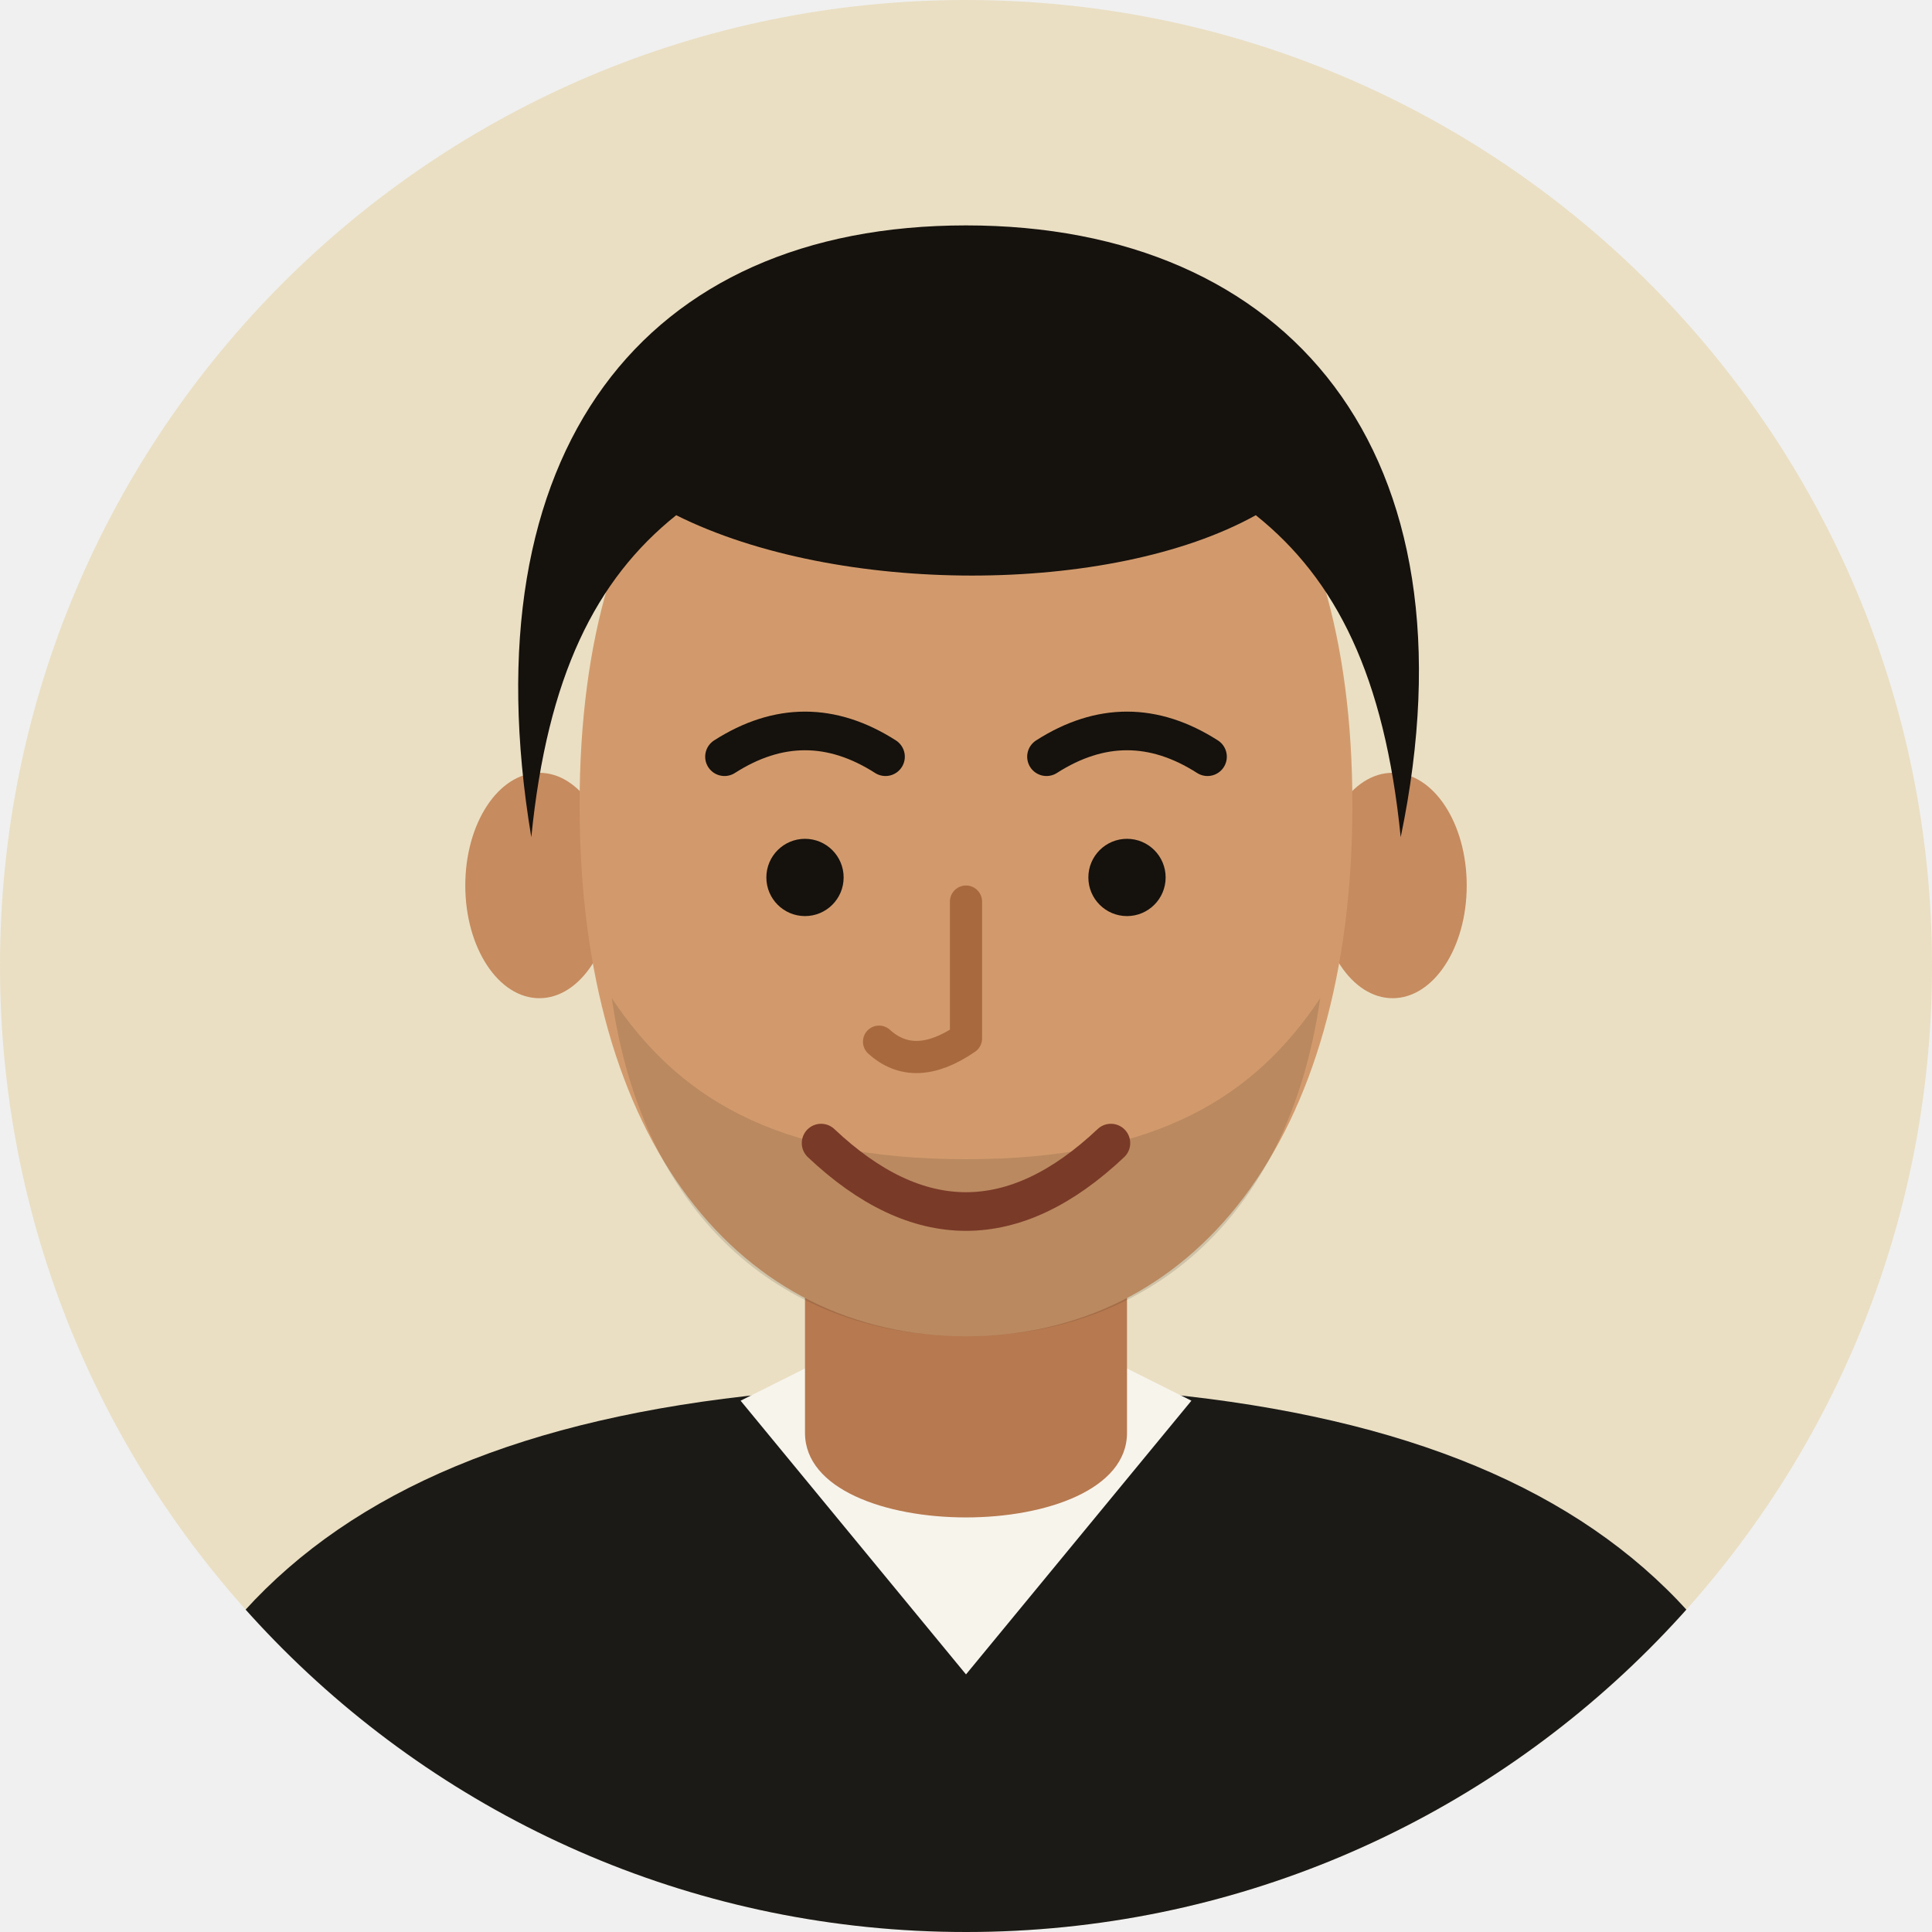
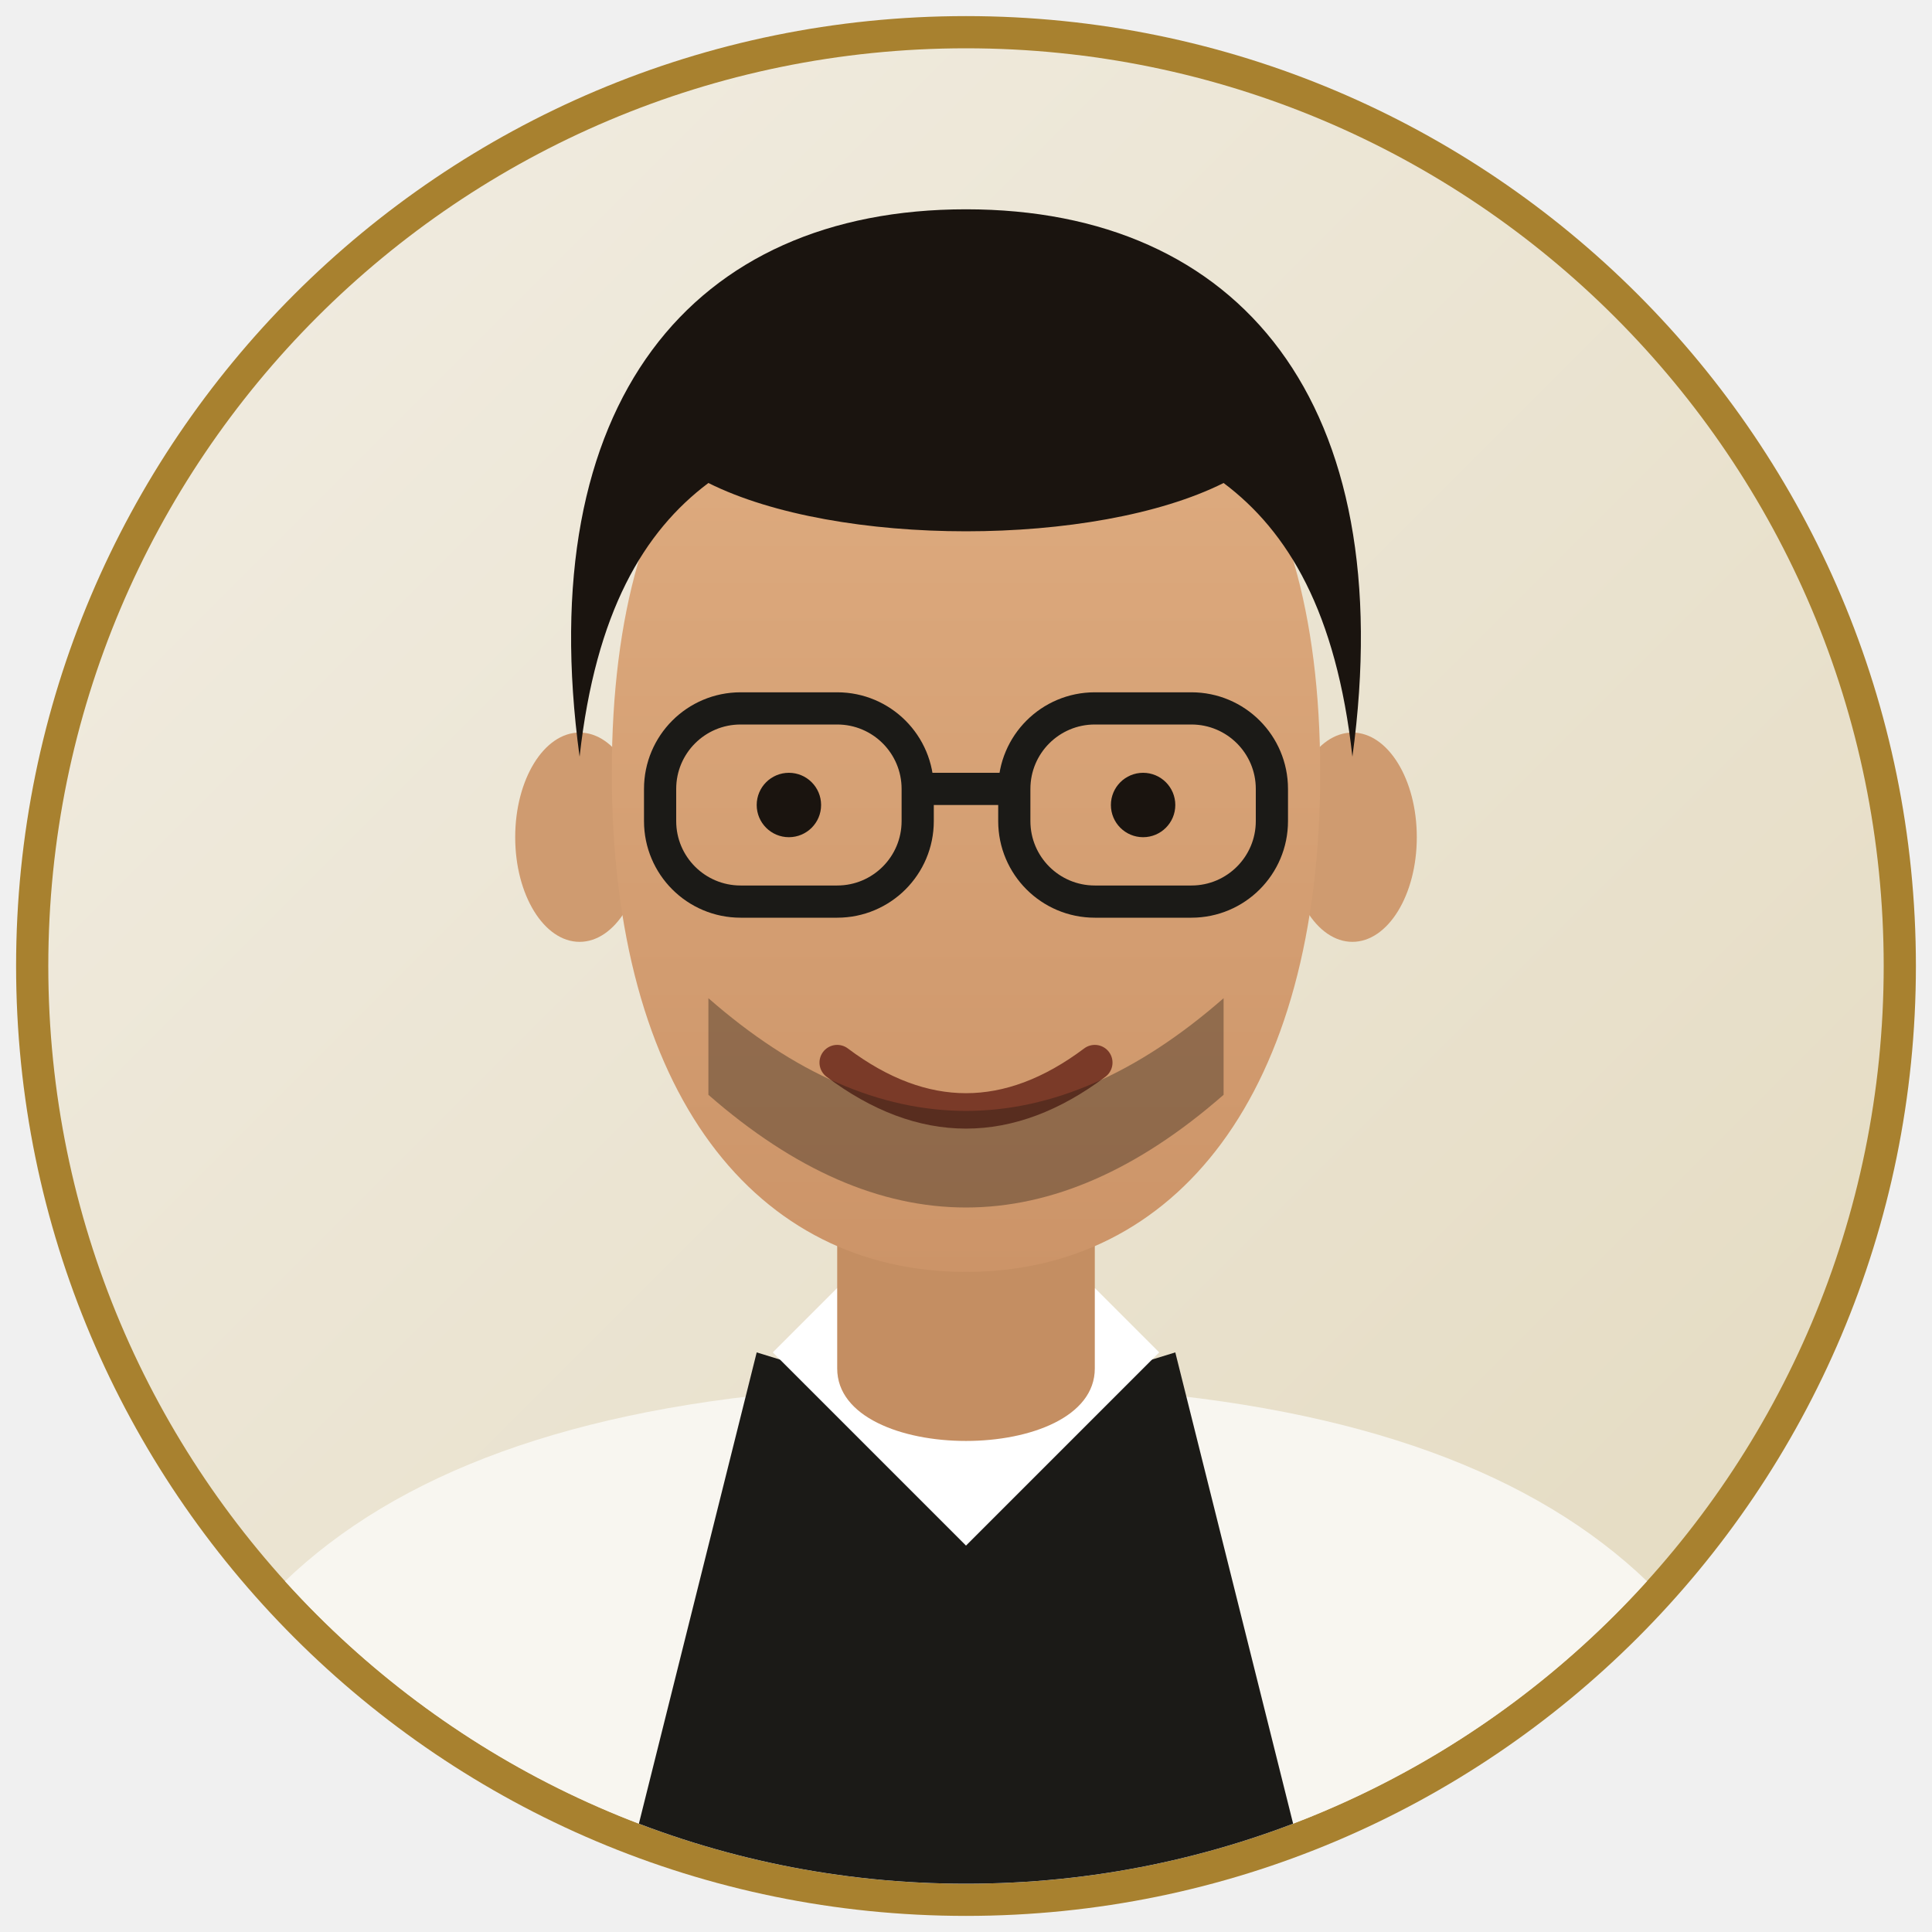
<svg xmlns="http://www.w3.org/2000/svg" viewBox="0 0 120 120" width="120" height="120">
  <defs>
    <clipPath id="c">
-       <circle cx="60" cy="60" r="60" />
+       <circle cx="60" cy="60" r="57" />
    </clipPath>
+     <linearGradient id="bg" x1="0" y1="0" x2="1" y2="1">
+       <stop offset="0" stop-color="#F2EEE4" />
+       <stop offset="1" stop-color="#E3D9BE" />
+     </linearGradient>
+     <linearGradient id="sk" x1="0" y1="0" x2="0" y2="1">
+       <stop offset="0" stop-color="#E0AE82" />
+       <stop offset="1" stop-color="#CC9468" />
+     </linearGradient>
  </defs>
+   <circle cx="60" cy="60" r="59" fill="#A8812F" />
  <g clip-path="url(#c)">
-     <rect width="120" height="120" fill="#EADFC3" />
-     <path d="M6 122c3-24 19-36 54-36s51 12 54 36z" fill="#1B1A17" />
-     <path d="M46 87l14 17 14-17-6-3-8 9-8-9z" fill="#F7F4EC" />
-     <path d="M50 72h20v17c0 7-20 7-20 0z" fill="#B7794F" />
-     <ellipse cx="33.5" cy="55" rx="4.6" ry="7" fill="#C68B5F" />
-     <ellipse cx="86.5" cy="55" rx="4.6" ry="7" fill="#C68B5F" />
-     <path d="M36 50c0-21 10-31 24-31s24 10 24 31c0 21-10 33-24 33S36 71 36 50z" fill="#D29A6C" />
-     <path d="M38 62c2 14 11 21 22 21s20-7 22-21c-4 6-10 10-22 10S42 68 38 62z" fill="#3a2a20" opacity=".16" />
-     <path d="M33 52c-4-24 7-38 27-38s32 14 27 38c-1-10-4-16-9-20-9 5-26 5-36 0-5 4-8 10-9 20z" fill="#15110D" />
-     <path d="M45 47q5-3.2 10 0M65 47q5-3.2 10 0" stroke="#15110D" stroke-width="2.4" fill="none" stroke-linecap="round" />
-     <circle cx="50" cy="54.5" r="2.4" fill="#15110D" />
-     <circle cx="70" cy="54.5" r="2.4" fill="#15110D" />
-     <path d="M60 56v8.5q-3.2 2.2-5.4.2" stroke="#A8693F" stroke-width="2" fill="none" stroke-linecap="round" stroke-linejoin="round" />
-     <path d="M51 71q9 8.5 18 0" stroke="#7A3A28" stroke-width="2.4" fill="none" stroke-linecap="round" />
+     <rect width="120" height="120" fill="url(#bg)" />
+     <path d="M8 120c2-22 18-34 52-34s50 12 52 34z" fill="#F8F6F0" />
+     <path d="M60 88l-13-4-9 36h22zM60 88l13-4 9 36H60z" fill="#1B1A17" />
+     <path d="M48 84l12 12 12-12-4-4-8 6-8-6z" fill="#fff" />
+     <path d="M52 70h16v15c0 6-16 6-16 0z" fill="#C48E62" />
+     <ellipse cx="36" cy="52" rx="4" ry="6.5" fill="#CF9B70" />
+     <ellipse cx="84" cy="52" rx="4" ry="6.5" fill="#CF9B70" />
+     <path d="M38 48c0-20 9-29 22-29s22 9 22 29c0 20-9 31-22 31S38 68 38 48z" fill="url(#sk)" />
+     <path d="M36 47c-3-22 7-34 24-34s27 12 24 34c-1-9-4-14-8-17-8 4-24 4-32 0-4 3-7 8-8 17z" fill="#1A140F" />
+     <rect x="41" y="44" width="16" height="12" rx="5" fill="none" stroke="#1B1A17" stroke-width="2" />
+     <rect x="63" y="44" width="16" height="12" rx="5" fill="none" stroke="#1B1A17" stroke-width="2" />
+     <path d="M57 49h6" stroke="#1B1A17" stroke-width="2" />
+     <circle cx="49" cy="50" r="2" fill="#1A140F" />
+     <circle cx="71" cy="50" r="2" fill="#1A140F" />
+     <path d="M52 66q8 6 16 0" stroke="#7A3A28" stroke-width="2.2" fill="none" stroke-linecap="round" />
+     <path d="M44 62q16 14 32 0v6q-16 14-32 0z" fill="#1A140F" opacity=".35" />
  </g>
</svg>
